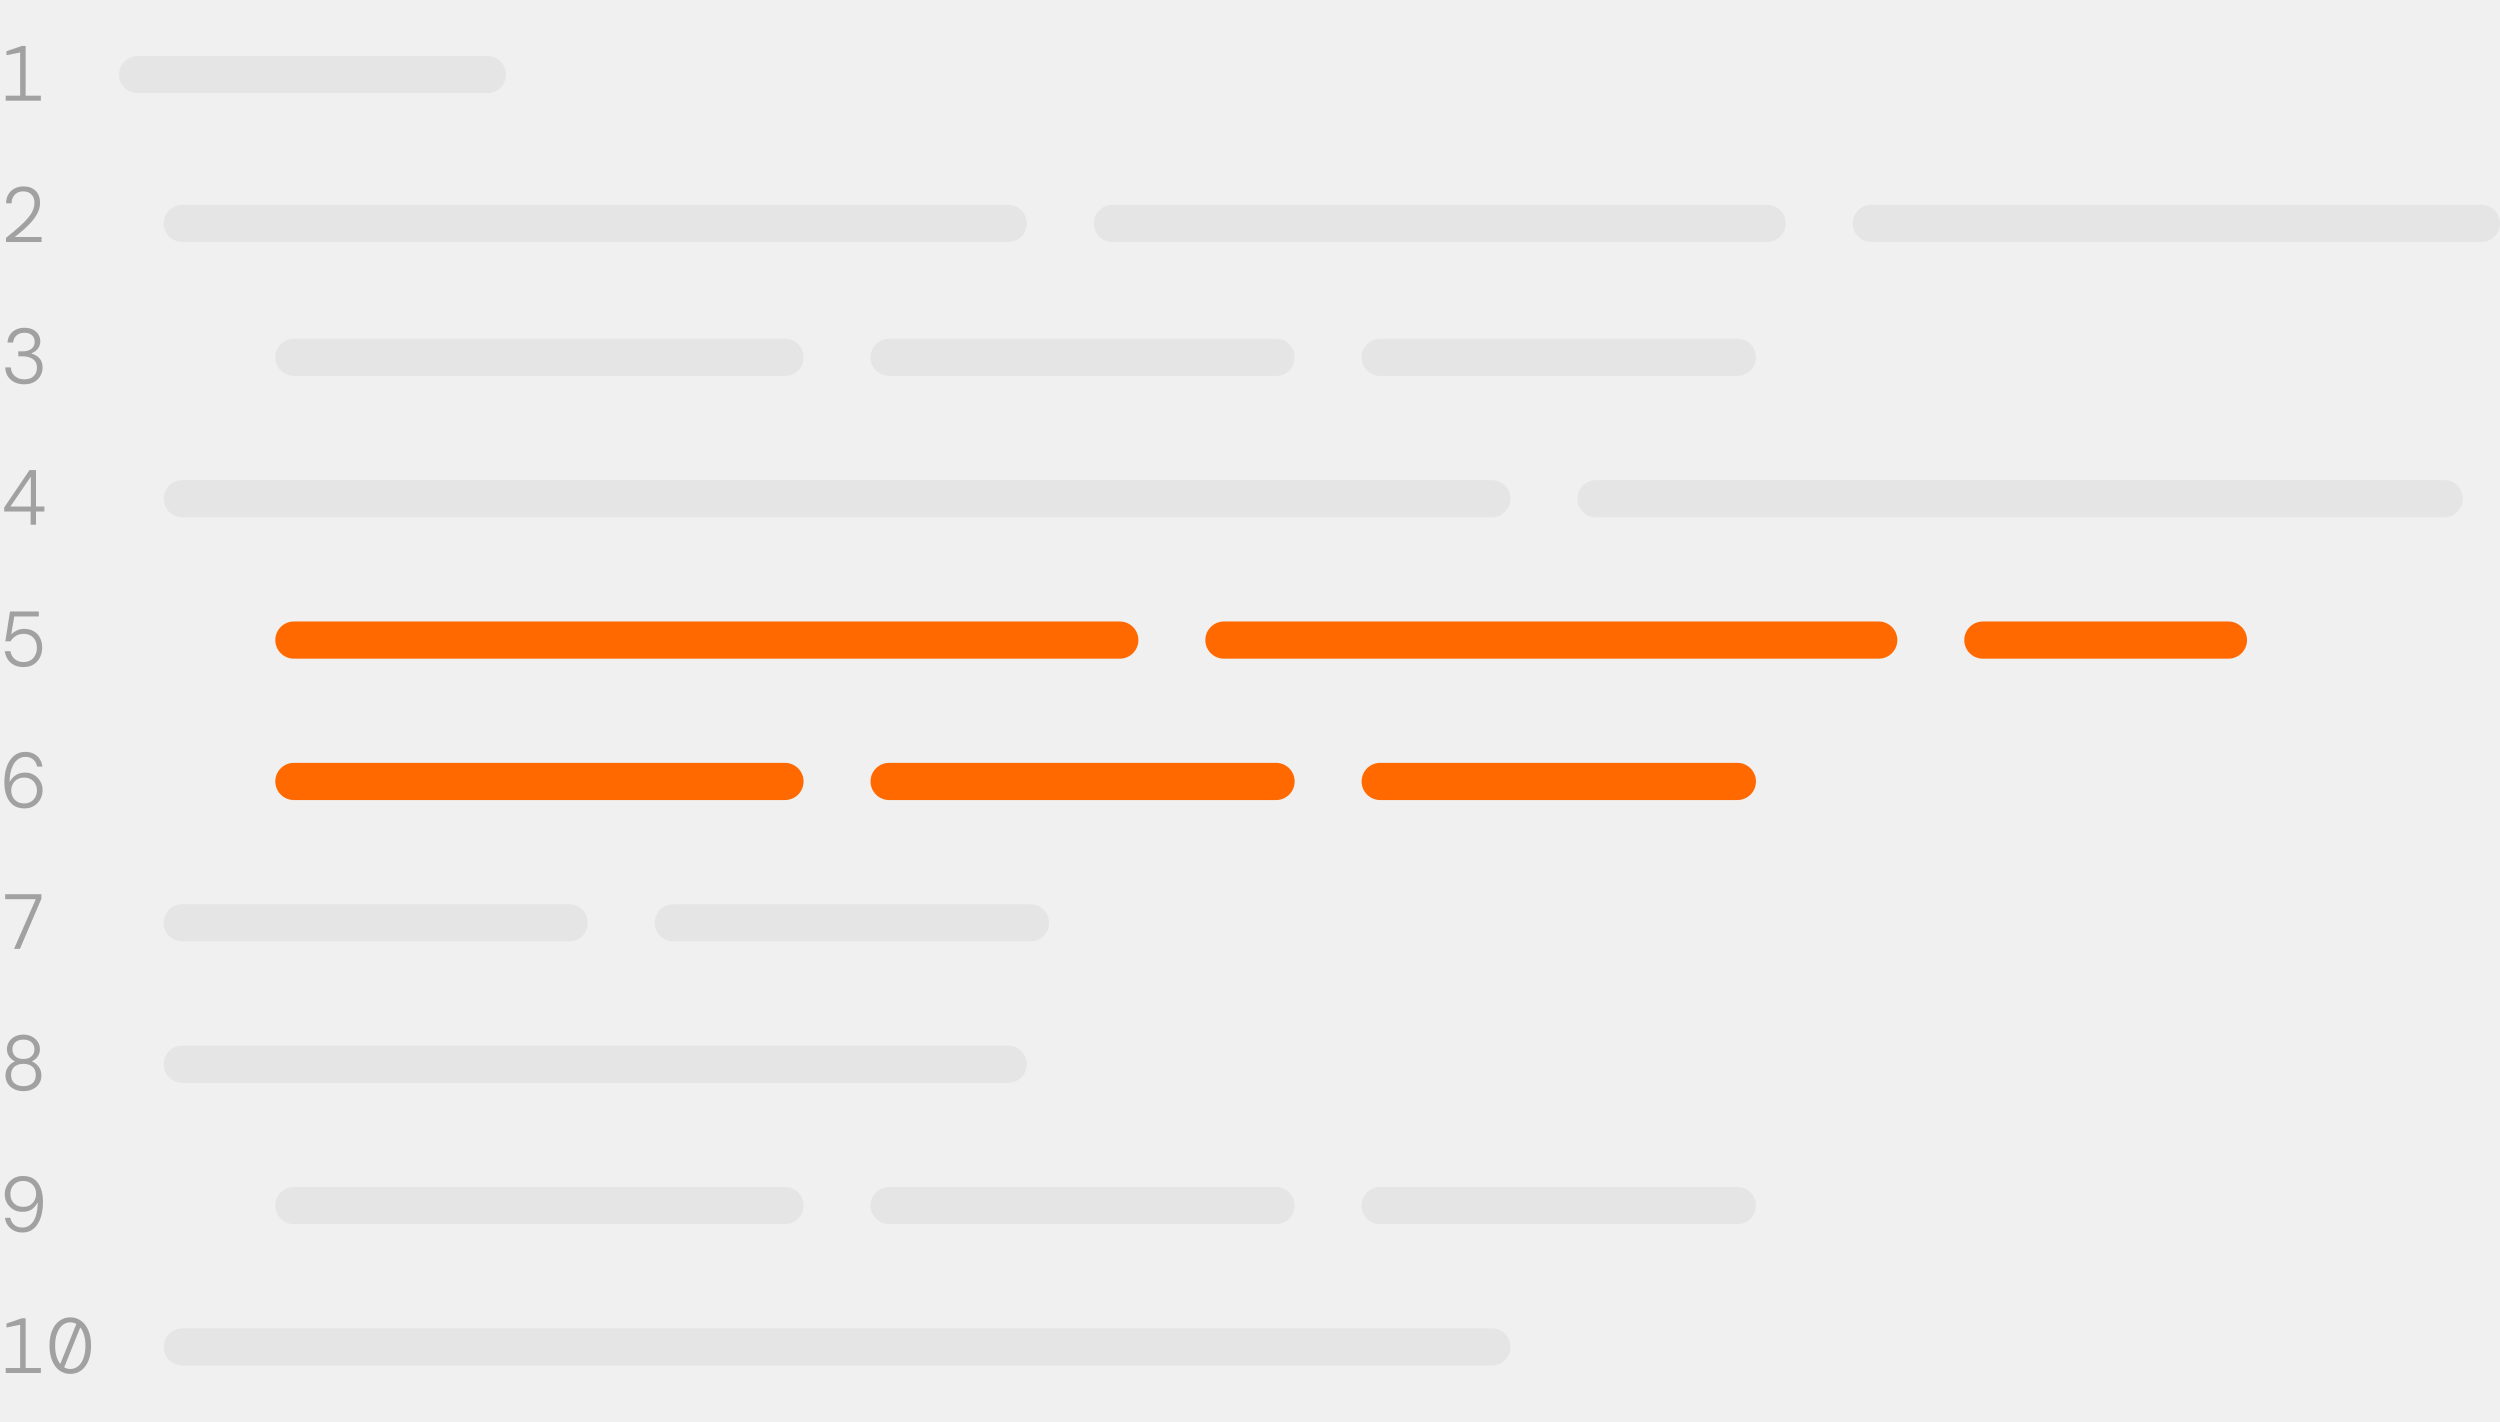
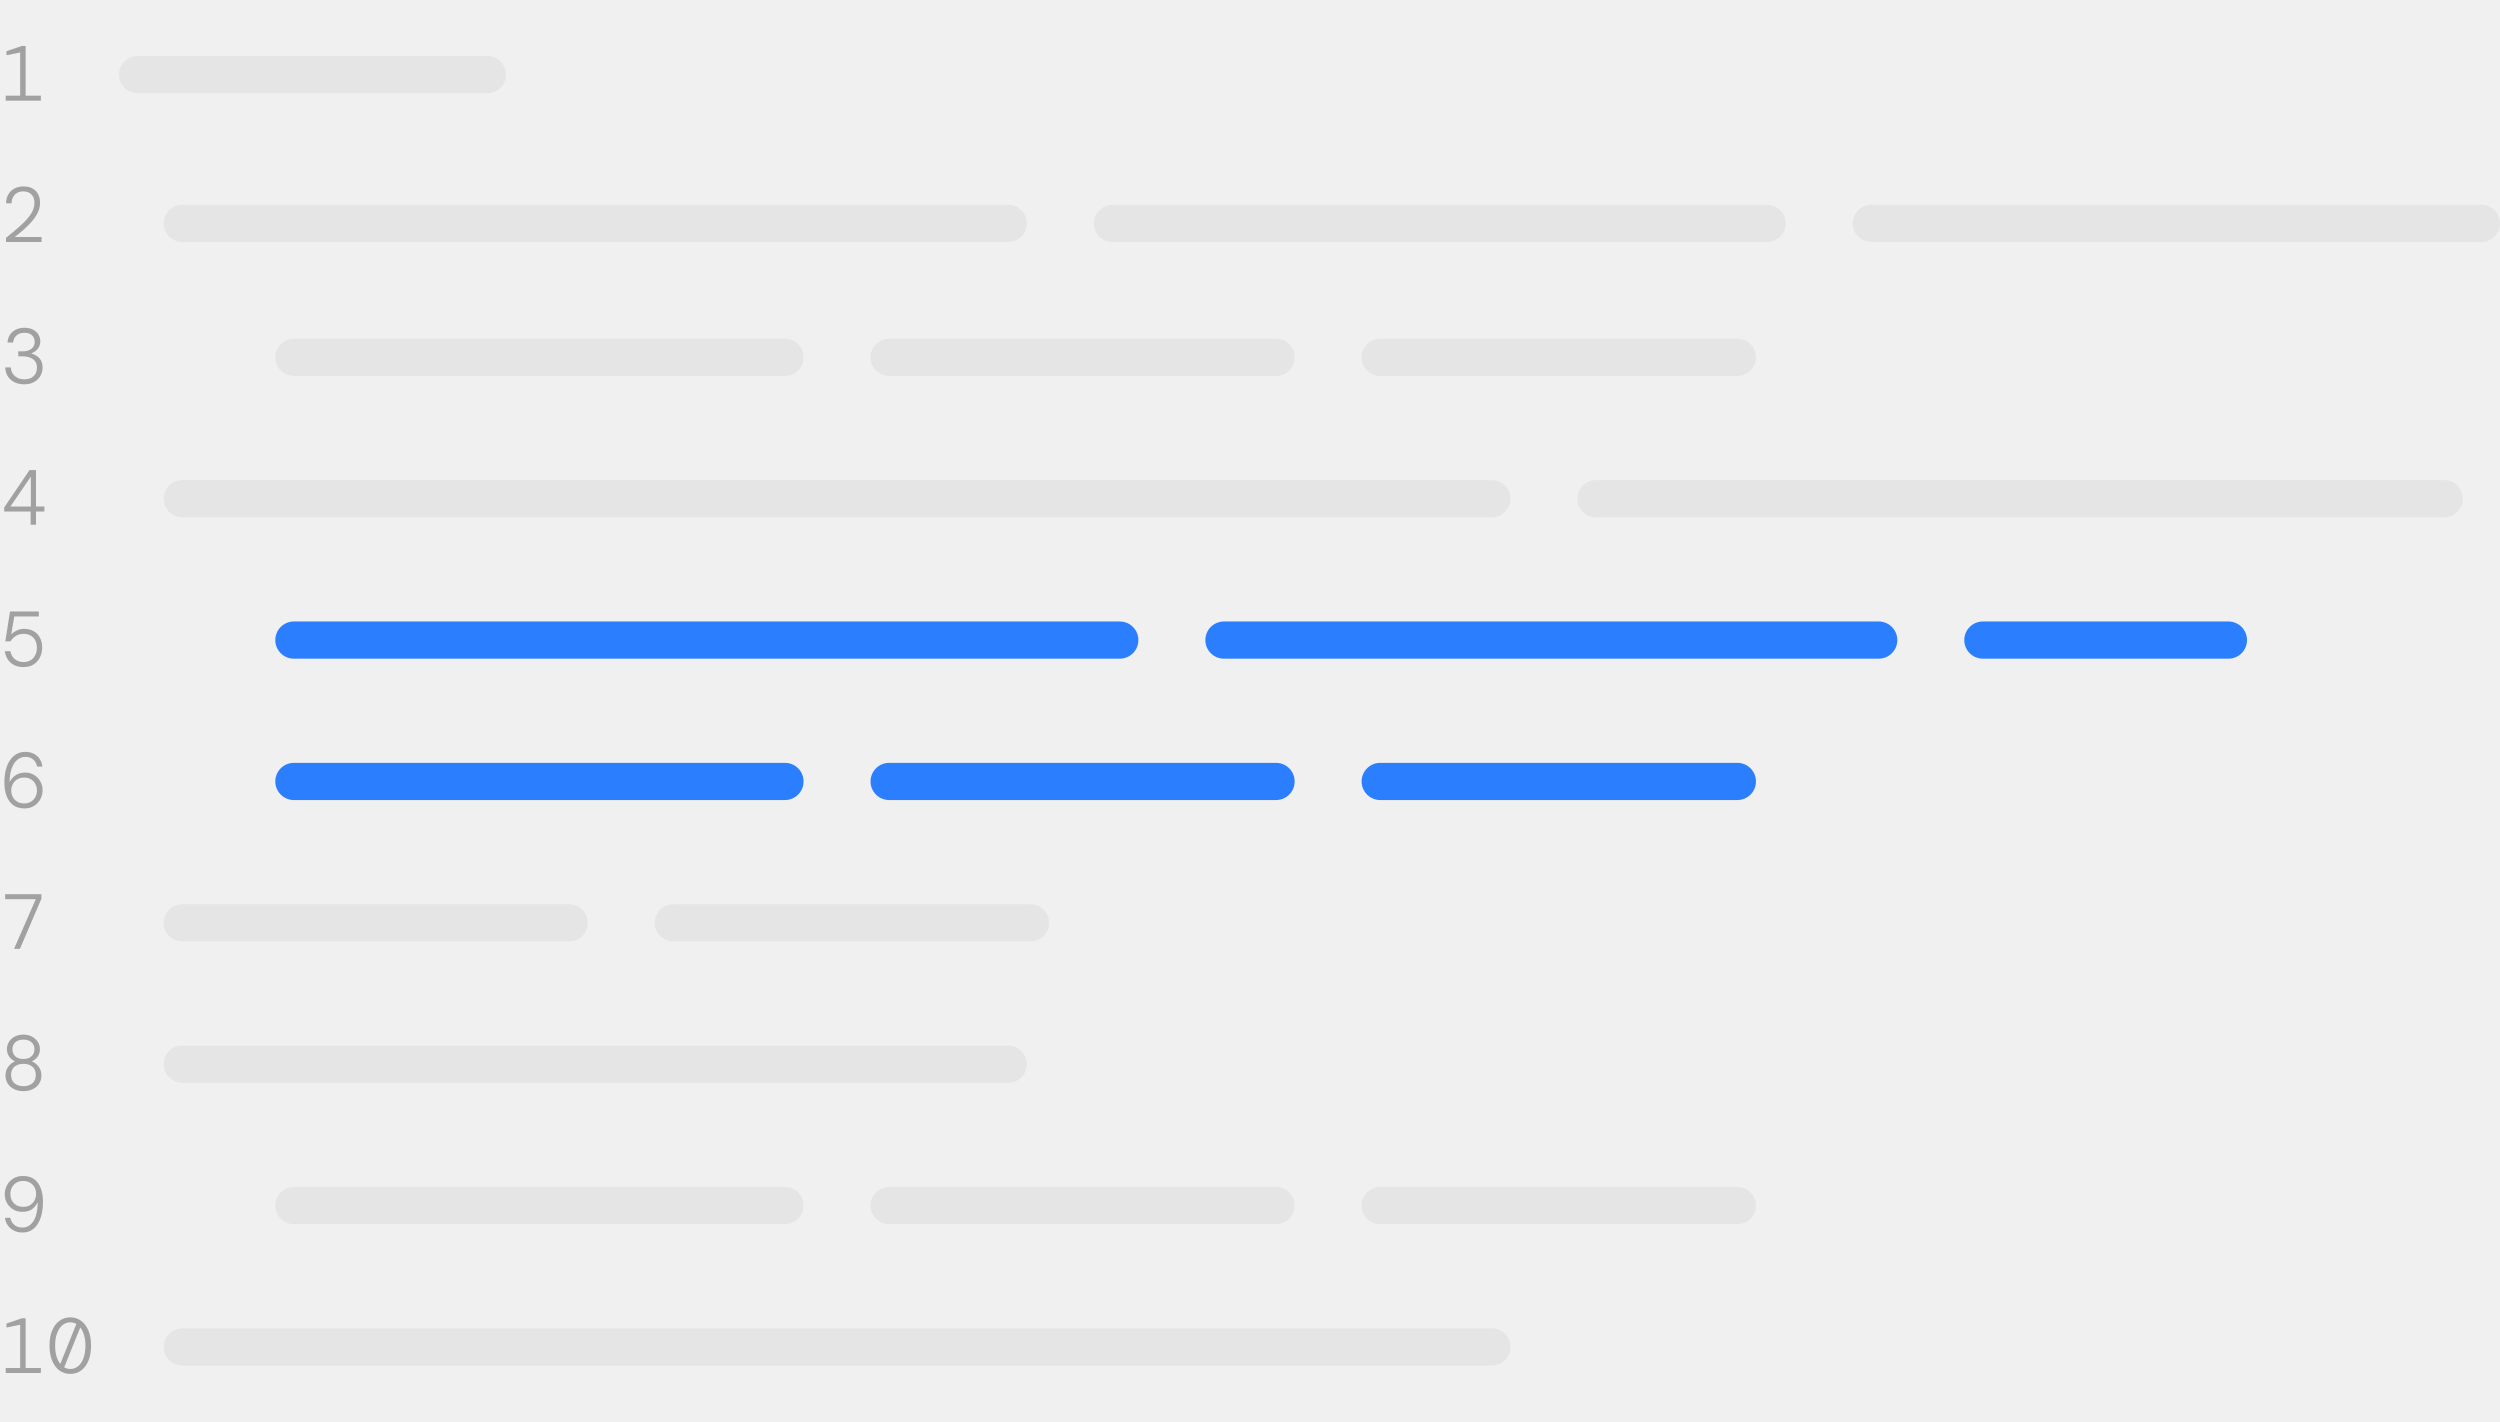
<svg xmlns="http://www.w3.org/2000/svg" width="336" height="191" viewBox="0 0 336 191" fill="none">
  <g clip-path="url(#clip0_3998_20912)">
    <rect x="16" y="7.527" width="52" height="5" rx="2.5" fill="#E5E5E5" />
    <rect x="22" y="27.527" width="116" height="5" rx="2.5" fill="#E5E5E5" />
    <rect width="93" height="5" rx="2.5" transform="matrix(-1 0 0 1 240 27.5269)" fill="#E5E5E5" />
    <rect width="87" height="5" rx="2.5" transform="matrix(-1 0 0 1 336 27.5269)" fill="#E5E5E5" />
    <rect x="37" y="45.527" width="71" height="5" rx="2.5" fill="#E5E5E5" />
    <rect width="57" height="5" rx="2.5" transform="matrix(-1 0 0 1 174 45.5269)" fill="#E5E5E5" />
    <rect width="53" height="5" rx="2.5" transform="matrix(-1 0 0 1 236 45.5269)" fill="#E5E5E5" />
    <rect width="57" height="5" rx="2.5" transform="matrix(-1 0 0 1 79 121.527)" fill="#E5E5E5" />
    <rect width="53" height="5" rx="2.5" transform="matrix(-1 0 0 1 141 121.527)" fill="#E5E5E5" />
-     <rect x="37" y="83.527" width="116" height="5" rx="2.5" fill="#FF6900" />
-     <rect width="93" height="5" rx="2.5" transform="matrix(-1 0 0 1 255 83.5269)" fill="#FF6900" />
-     <rect width="38" height="5" rx="2.5" transform="matrix(-1 0 0 1 302 83.5269)" fill="#FF6900" />
-     <rect x="37" y="102.527" width="71" height="5" rx="2.5" fill="#FF6900" />
-     <rect width="57" height="5" rx="2.5" transform="matrix(-1 0 0 1 174 102.527)" fill="#FF6900" />
-     <rect width="53" height="5" rx="2.5" transform="matrix(-1 0 0 1 236 102.527)" fill="#FF6900" />
+     <rect x="37" y="83.527" width="116" height="5" rx="2.5" fill="#2b7fff" />
+     <rect width="93" height="5" rx="2.5" transform="matrix(-1 0 0 1 255 83.5269)" fill="#2b7fff" />
+     <rect width="38" height="5" rx="2.5" transform="matrix(-1 0 0 1 302 83.5269)" fill="#2b7fff" />
+     <rect x="37" y="102.527" width="71" height="5" rx="2.5" fill="#2b7fff" />
+     <rect width="57" height="5" rx="2.5" transform="matrix(-1 0 0 1 174 102.527)" fill="#2b7fff" />
+     <rect width="53" height="5" rx="2.5" transform="matrix(-1 0 0 1 236 102.527)" fill="#2b7fff" />
    <rect x="22" y="64.527" width="181" height="5" rx="2.5" fill="#E5E5E5" />
    <rect x="22" y="140.527" width="116" height="5" rx="2.5" fill="#E5E5E5" />
    <rect x="37" y="159.527" width="71" height="5" rx="2.5" fill="#E5E5E5" />
    <rect width="57" height="5" rx="2.5" transform="matrix(-1 0 0 1 174 159.527)" fill="#E5E5E5" />
    <rect width="53" height="5" rx="2.5" transform="matrix(-1 0 0 1 236 159.527)" fill="#E5E5E5" />
    <rect x="22" y="178.527" width="181" height="5" rx="2.5" fill="#E5E5E5" />
    <rect width="119" height="5" rx="2.5" transform="matrix(-1 0 0 1 331 64.5269)" fill="#E5E5E5" />
    <path d="M0.766 13.527V12.855H2.709V7.048L0.872 7.416V6.88L2.929 6.177H3.444V12.855H5.492V13.527H0.766ZM0.808 32.527V31.96C1.593 31.337 2.268 30.766 2.835 30.248C3.409 29.73 3.85 29.233 4.158 28.757C4.473 28.274 4.63 27.774 4.63 27.256C4.63 26.78 4.494 26.405 4.221 26.132C3.955 25.859 3.595 25.723 3.139 25.723C2.796 25.723 2.506 25.796 2.268 25.943C2.03 26.09 1.851 26.286 1.732 26.531C1.613 26.769 1.554 27.035 1.554 27.329H0.819C0.819 26.86 0.92 26.458 1.123 26.122C1.327 25.779 1.603 25.516 1.953 25.334C2.303 25.145 2.699 25.051 3.139 25.051C3.846 25.051 4.396 25.25 4.788 25.649C5.187 26.048 5.386 26.58 5.386 27.245C5.386 27.693 5.288 28.124 5.093 28.537C4.904 28.943 4.644 29.338 4.316 29.723C3.994 30.101 3.63 30.469 3.224 30.826C2.825 31.176 2.412 31.519 1.984 31.855H5.586V32.527H0.808ZM3.265 51.653C2.796 51.653 2.369 51.565 1.984 51.39C1.607 51.208 1.302 50.949 1.071 50.613C0.847 50.27 0.725 49.857 0.704 49.374H1.46C1.466 49.668 1.544 49.938 1.69 50.183C1.837 50.421 2.044 50.613 2.31 50.76C2.576 50.907 2.894 50.981 3.265 50.981C3.818 50.981 4.239 50.837 4.526 50.55C4.819 50.263 4.966 49.875 4.966 49.385C4.966 49.049 4.883 48.772 4.715 48.555C4.546 48.331 4.319 48.167 4.032 48.062C3.752 47.95 3.437 47.894 3.087 47.894H2.457V47.222H3.014C3.525 47.222 3.927 47.11 4.221 46.886C4.515 46.655 4.662 46.336 4.662 45.93C4.662 45.58 4.543 45.293 4.305 45.069C4.067 44.838 3.72 44.723 3.265 44.723C2.838 44.723 2.489 44.845 2.216 45.09C1.95 45.328 1.799 45.643 1.764 46.035H1.008C1.029 45.65 1.134 45.311 1.323 45.017C1.519 44.716 1.782 44.481 2.111 44.313C2.439 44.138 2.825 44.051 3.265 44.051C3.728 44.051 4.12 44.135 4.441 44.303C4.763 44.471 5.005 44.695 5.166 44.975C5.334 45.255 5.418 45.559 5.418 45.888C5.418 46.252 5.306 46.578 5.082 46.865C4.858 47.145 4.585 47.344 4.263 47.463V47.526C4.69 47.652 5.04 47.866 5.313 48.167C5.586 48.461 5.723 48.863 5.723 49.374C5.723 49.801 5.621 50.186 5.418 50.529C5.222 50.872 4.942 51.145 4.578 51.348C4.214 51.551 3.776 51.653 3.265 51.653ZM4.116 70.527V68.752H0.567V68.196L3.969 63.177H4.84V68.08H5.964V68.752H4.84V70.527H4.116ZM1.397 68.08H4.147V64.059L1.397 68.08ZM3.15 89.653C2.653 89.653 2.226 89.558 1.869 89.369C1.519 89.18 1.239 88.925 1.029 88.603C0.826 88.281 0.697 87.92 0.64 87.521H1.397C1.466 87.948 1.659 88.298 1.974 88.571C2.289 88.844 2.684 88.981 3.16 88.981C3.538 88.981 3.861 88.897 4.127 88.729C4.393 88.561 4.596 88.333 4.736 88.046C4.883 87.752 4.956 87.423 4.956 87.059C4.956 86.478 4.795 86.023 4.473 85.694C4.151 85.358 3.728 85.19 3.203 85.19C2.783 85.19 2.422 85.285 2.121 85.474C1.827 85.663 1.589 85.904 1.407 86.198H0.714L1.344 82.177H5.218V82.849H1.921L1.512 85.222H1.554C1.722 85.04 1.953 84.879 2.247 84.739C2.548 84.592 2.884 84.518 3.255 84.518C3.724 84.518 4.141 84.62 4.505 84.823C4.869 85.019 5.152 85.306 5.355 85.684C5.565 86.062 5.67 86.517 5.67 87.049C5.67 87.511 5.572 87.941 5.376 88.34C5.187 88.732 4.904 89.051 4.526 89.296C4.154 89.534 3.696 89.653 3.15 89.653ZM3.297 108.653C2.688 108.653 2.18 108.506 1.774 108.212C1.375 107.911 1.078 107.498 0.882 106.973C0.686 106.448 0.588 105.842 0.588 105.156C0.588 104.351 0.697 103.641 0.913 103.025C1.137 102.409 1.46 101.926 1.879 101.576C2.3 101.226 2.807 101.051 3.402 101.051C3.857 101.051 4.249 101.142 4.578 101.324C4.907 101.499 5.166 101.737 5.355 102.038C5.544 102.332 5.656 102.664 5.691 103.035H4.987C4.918 102.636 4.742 102.318 4.463 102.08C4.183 101.842 3.829 101.723 3.402 101.723C3.031 101.723 2.688 101.842 2.373 102.08C2.065 102.311 1.813 102.671 1.617 103.161C1.421 103.651 1.309 104.278 1.281 105.041H1.323C1.498 104.712 1.757 104.428 2.1 104.19C2.45 103.952 2.877 103.833 3.381 103.833C3.822 103.833 4.218 103.938 4.567 104.148C4.925 104.358 5.205 104.642 5.407 104.999C5.617 105.349 5.723 105.748 5.723 106.196C5.723 106.637 5.621 107.046 5.418 107.424C5.215 107.795 4.931 108.093 4.567 108.317C4.21 108.541 3.787 108.653 3.297 108.653ZM3.244 107.981C3.587 107.981 3.889 107.904 4.147 107.75C4.407 107.596 4.606 107.389 4.746 107.13C4.893 106.864 4.966 106.567 4.966 106.238C4.966 105.909 4.893 105.615 4.746 105.356C4.606 105.09 4.407 104.883 4.147 104.736C3.889 104.582 3.587 104.505 3.244 104.505C2.901 104.505 2.6 104.582 2.341 104.736C2.083 104.883 1.879 105.09 1.732 105.356C1.585 105.615 1.512 105.912 1.512 106.248C1.512 106.577 1.585 106.875 1.732 107.141C1.879 107.4 2.083 107.606 2.341 107.76C2.6 107.907 2.901 107.981 3.244 107.981ZM1.89 127.527L4.809 120.849H0.693V120.177H5.565V120.786L2.678 127.527H1.89ZM3.15 146.653C2.674 146.653 2.254 146.562 1.89 146.38C1.526 146.198 1.242 145.949 1.04 145.634C0.837 145.312 0.735 144.952 0.735 144.553C0.735 144.084 0.861 143.685 1.113 143.356C1.365 143.027 1.655 142.796 1.984 142.663V142.621C1.663 142.474 1.407 142.26 1.218 141.98C1.029 141.693 0.934 141.368 0.934 141.004C0.934 140.64 1.026 140.311 1.208 140.017C1.397 139.723 1.655 139.488 1.984 139.313C2.321 139.138 2.709 139.051 3.15 139.051C3.57 139.051 3.945 139.138 4.274 139.313C4.609 139.488 4.875 139.723 5.072 140.017C5.268 140.311 5.365 140.64 5.365 141.004C5.365 141.368 5.271 141.693 5.082 141.98C4.893 142.26 4.638 142.474 4.316 142.621V142.663C4.644 142.796 4.935 143.027 5.187 143.356C5.439 143.685 5.565 144.084 5.565 144.553C5.565 144.952 5.463 145.312 5.261 145.634C5.058 145.949 4.774 146.198 4.41 146.38C4.046 146.562 3.626 146.653 3.15 146.653ZM3.15 142.327C3.612 142.327 3.973 142.208 4.231 141.97C4.497 141.725 4.63 141.41 4.63 141.025C4.63 140.633 4.497 140.318 4.231 140.08C3.973 139.842 3.612 139.723 3.15 139.723C2.688 139.723 2.324 139.842 2.058 140.08C1.799 140.318 1.669 140.633 1.669 141.025C1.669 141.41 1.799 141.725 2.058 141.97C2.324 142.208 2.688 142.327 3.15 142.327ZM3.15 145.981C3.64 145.981 4.039 145.855 4.347 145.603C4.655 145.344 4.809 144.969 4.809 144.479C4.809 143.982 4.655 143.608 4.347 143.356C4.039 143.104 3.64 142.978 3.15 142.978C2.66 142.978 2.261 143.104 1.953 143.356C1.645 143.608 1.491 143.982 1.491 144.479C1.491 144.969 1.645 145.344 1.953 145.603C2.261 145.855 2.66 145.981 3.15 145.981ZM3.024 165.653C2.59 165.653 2.201 165.565 1.859 165.39C1.516 165.208 1.239 164.967 1.029 164.666C0.826 164.365 0.707 164.032 0.672 163.668H1.386C1.456 164.06 1.635 164.379 1.921 164.624C2.208 164.862 2.576 164.981 3.024 164.981C3.605 164.981 4.081 164.715 4.452 164.183C4.83 163.644 5.04 162.804 5.082 161.663H5.04C4.844 162.013 4.592 162.303 4.284 162.534C3.976 162.758 3.542 162.87 2.982 162.87C2.541 162.87 2.142 162.765 1.785 162.555C1.435 162.345 1.155 162.062 0.945 161.705C0.742 161.348 0.64 160.949 0.64 160.508C0.64 160.06 0.742 159.65 0.945 159.279C1.148 158.908 1.431 158.611 1.796 158.387C2.159 158.163 2.583 158.051 3.066 158.051C3.969 158.051 4.644 158.362 5.093 158.985C5.548 159.608 5.775 160.462 5.775 161.547C5.775 162.352 5.67 163.063 5.46 163.679C5.25 164.295 4.939 164.778 4.526 165.128C4.12 165.478 3.619 165.653 3.024 165.653ZM3.119 162.198C3.469 162.198 3.773 162.125 4.032 161.978C4.291 161.824 4.49 161.614 4.63 161.348C4.777 161.082 4.851 160.784 4.851 160.455C4.851 160.119 4.777 159.822 4.63 159.563C4.49 159.304 4.291 159.101 4.032 158.954C3.773 158.8 3.469 158.723 3.119 158.723C2.768 158.723 2.464 158.8 2.205 158.954C1.946 159.108 1.746 159.318 1.607 159.584C1.466 159.843 1.397 160.137 1.397 160.466C1.397 160.795 1.466 161.092 1.607 161.358C1.746 161.617 1.946 161.824 2.205 161.978C2.464 162.125 2.768 162.198 3.119 162.198ZM0.766 184.527V183.855H2.709V178.048L0.872 178.416V177.88L2.929 177.177H3.444V183.855H5.492V184.527H0.766ZM9.446 184.653C8.9 184.653 8.417 184.502 7.997 184.201C7.577 183.893 7.248 183.456 7.01 182.889C6.772 182.315 6.653 181.636 6.653 180.852C6.653 180.061 6.772 179.382 7.01 178.815C7.248 178.248 7.577 177.814 7.997 177.513C8.417 177.205 8.9 177.051 9.446 177.051C9.992 177.051 10.475 177.205 10.895 177.513C11.315 177.814 11.644 178.248 11.882 178.815C12.12 179.382 12.239 180.061 12.239 180.852C12.239 181.636 12.12 182.315 11.882 182.889C11.644 183.456 11.315 183.893 10.895 184.201C10.475 184.502 9.992 184.653 9.446 184.653ZM7.409 180.852C7.409 181.384 7.468 181.86 7.587 182.28C7.713 182.693 7.885 183.036 8.102 183.309L10.265 177.943C10.013 177.796 9.74 177.723 9.446 177.723C9.047 177.723 8.693 177.852 8.385 178.111C8.084 178.363 7.846 178.724 7.671 179.193C7.496 179.655 7.409 180.208 7.409 180.852ZM9.446 183.991C9.845 183.991 10.198 183.865 10.506 183.613C10.814 183.354 11.052 182.99 11.22 182.521C11.395 182.045 11.483 181.489 11.483 180.852C11.483 180.32 11.42 179.847 11.294 179.434C11.175 179.014 11.007 178.671 10.79 178.405L8.627 183.771C8.879 183.918 9.152 183.991 9.446 183.991Z" fill="#A1A1A1" />
  </g>
  <defs>
    <clipPath id="clip0_3998_20912">
      <rect width="336" height="190" fill="white" transform="translate(0 0.526855)" />
    </clipPath>
  </defs>
</svg>
